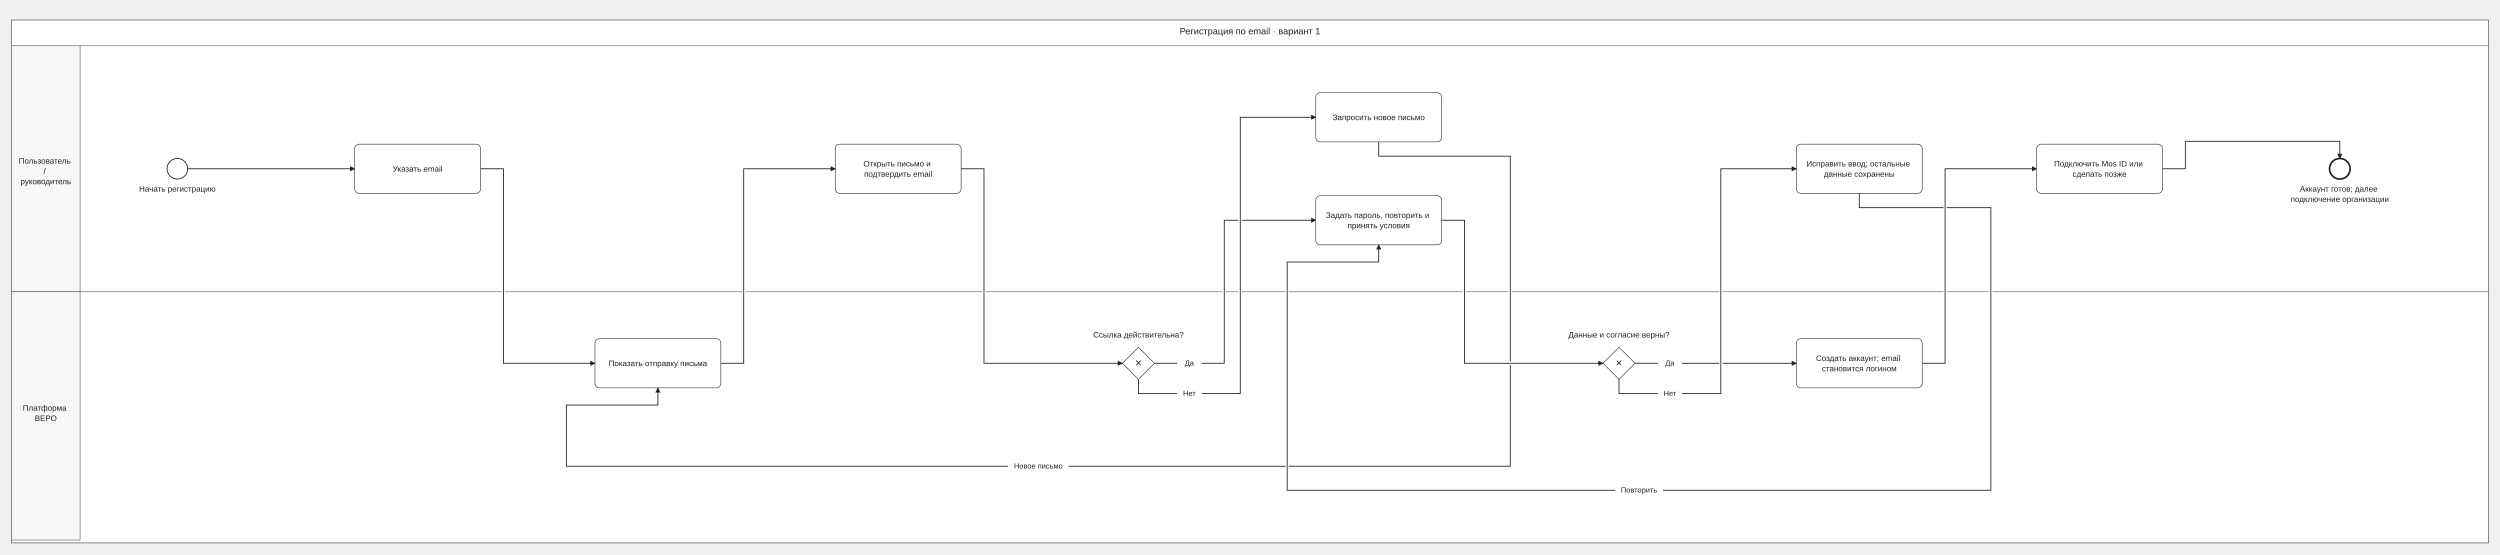
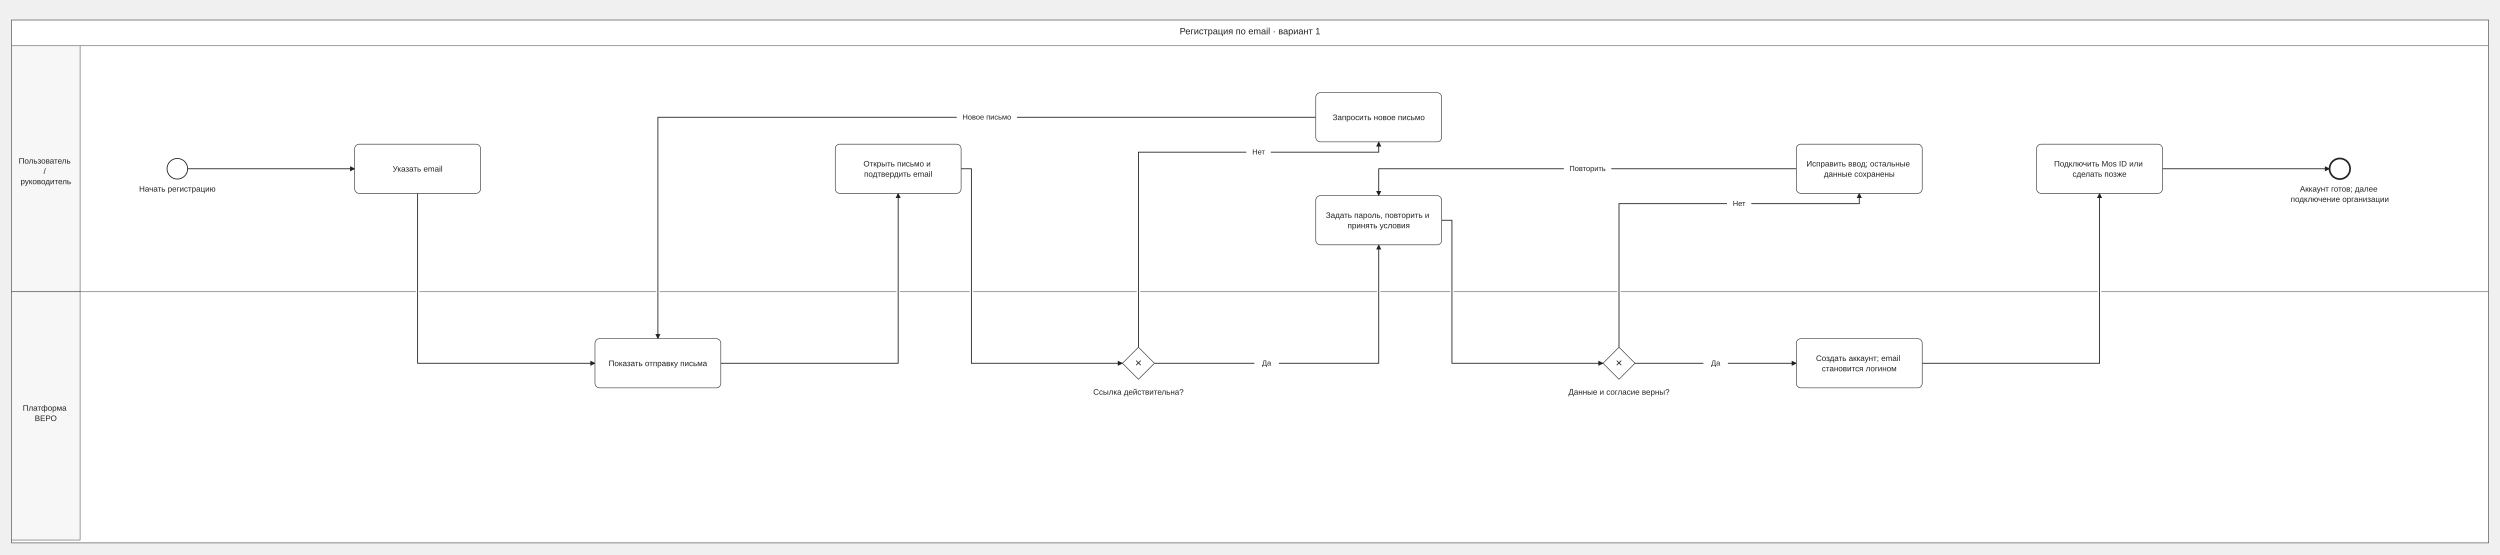
<svg xmlns="http://www.w3.org/2000/svg" viewBox="0 0 4370 969" width="4370" height="969" data-process="AUTH1_EMAIL_H" data-bpmn-layout="horizontal" role="img" aria-label="Регистрация по email — горизонтальная BPMN">
  <defs>
    <marker id="AUTH1_EMAIL_H_arrow" viewBox="0 0 10 10" refX="9" refY="5" markerWidth="6" markerHeight="6" orient="auto">
      <path d="M0 0L10 5L0 10Z" fill="#222" />
    </marker>
    <mask id="AUTH1_EMAIL_H_mask">
      <rect width="4370" height="969" fill="white" />
-       <rect x="2058.0" y="620.0" width="42" height="28" fill="black" />
-       <rect x="2058.0" y="673.0" width="42" height="28" fill="black" />
-       <rect x="1762.6" y="800" width="104.8" height="28" fill="black" />
-       <rect x="2898.0" y="620.0" width="42" height="28" fill="black" />
-       <rect x="2898.0" y="673.0" width="42" height="28" fill="black" />
-       <rect x="2823.7" y="842" width="82.6" height="28" fill="black" />
+       <rect x="2193.0" y="620.0" width="42" height="28" fill="black" />
+       <rect x="2179.0" y="251.0" width="42" height="28" fill="black" />
+       <rect x="1672.6" y="190.0" width="104.8" height="28" fill="black" />
+       <rect x="2978.0" y="620.0" width="42" height="28" fill="black" />
+       <rect x="3019.0" y="341.0" width="42" height="28" fill="black" />
+       <rect x="2733.7" y="280.0" width="82.6" height="28" fill="black" />
      <rect x="190" y="318.0" width="240" height="30" fill="black" />
-       <rect x="1870" y="575.0" width="240" height="25" fill="black" />
-       <rect x="2710" y="575.0" width="240" height="25" fill="black" />
+       <rect x="1870" y="675.0" width="240" height="25" fill="black" />
+       <rect x="2710" y="675.0" width="240" height="25" fill="black" />
      <rect x="3970" y="318.0" width="240" height="48" fill="black" />
    </mask>
  </defs>
  <style>text{font-family:Arial,sans-serif;fill:#222}</style>
  <rect x="20" y="35" width="4330" height="914" fill="white" stroke="#333" />
  <text x="2185.0" y="60" text-anchor="middle" font-size="16">
    <tspan x="2185.0" dy="0">Регистрация по email · вариант 1</tspan>
  </text>
  <rect x="20" y="80" width="120" height="430" fill="#f7f7f7" stroke="#555" />
  <path d="M140 80H4350" stroke="#555" />
  <text x="80" y="286.0" text-anchor="middle" font-size="14">
    <tspan x="80" dy="0">Пользователь</tspan>
    <tspan x="80" dy="18">/</tspan>
    <tspan x="80" dy="18">руководитель</tspan>
  </text>
  <rect x="20" y="510" width="120" height="434" fill="#f7f7f7" stroke="#555" />
  <path d="M140 510H4350" stroke="#555" />
  <text x="80" y="718.0" text-anchor="middle" font-size="14">
    <tspan x="80" dy="0">Платформа</tspan>
    <tspan x="80" dy="18">ВЕРО</tspan>
  </text>
  <g fill="none" stroke="#222" stroke-width="1.5" mask="url(#AUTH1_EMAIL_H_mask)">
    <g data-flow="0">
-       <polyline points="328,295.0 460,295.0 460,295.0 620,295.0" stroke="white" stroke-width="6" />
-       <polyline points="328,295.0 460,295.0 460,295.0 620,295.0" marker-end="url(#AUTH1_EMAIL_H_arrow)" />
+       <polyline points="328,295.0 620,295.0" stroke="white" stroke-width="6" />
+       <polyline points="328,295.0 620,295.0" marker-end="url(#AUTH1_EMAIL_H_arrow)" />
    </g>
    <g data-flow="1">
-       <polyline points="840,295.0 880,295.0 880,635.0 1040,635.0" stroke="white" stroke-width="6" />
-       <polyline points="840,295.0 880,295.0 880,635.0 1040,635.0" marker-end="url(#AUTH1_EMAIL_H_arrow)" />
+       <polyline points="730,338.0 730,635.0 1040,635.0" stroke="white" stroke-width="6" />
+       <polyline points="730,338.0 730,635.0 1040,635.0" marker-end="url(#AUTH1_EMAIL_H_arrow)" />
    </g>
    <g data-flow="2">
-       <polyline points="1260,635.0 1300,635.0 1300,295.0 1460,295.0" stroke="white" stroke-width="6" />
-       <polyline points="1260,635.0 1300,635.0 1300,295.0 1460,295.0" marker-end="url(#AUTH1_EMAIL_H_arrow)" />
+       <polyline points="1260,635.0 1570,635.0 1570,338.0" stroke="white" stroke-width="6" />
+       <polyline points="1260,635.0 1570,635.0 1570,338.0" marker-end="url(#AUTH1_EMAIL_H_arrow)" />
    </g>
    <g data-flow="3">
-       <polyline points="1680,295.0 1720,295.0 1720,635.0 1962,635.0" stroke="white" stroke-width="6" />
-       <polyline points="1680,295.0 1720,295.0 1720,635.0 1962,635.0" marker-end="url(#AUTH1_EMAIL_H_arrow)" />
+       <polyline points="1680,295.0 1698,295.0 1698,635.0 1962,635.0" stroke="white" stroke-width="6" />
+       <polyline points="1680,295.0 1698,295.0 1698,635.0 1962,635.0" marker-end="url(#AUTH1_EMAIL_H_arrow)" />
    </g>
    <g data-flow="4">
-       <polyline points="2018,635.0 2140,635.0 2140,385.0 2300,385.0" stroke="white" stroke-width="6" />
-       <polyline points="2018,635.0 2140,635.0 2140,385.0 2300,385.0" marker-end="url(#AUTH1_EMAIL_H_arrow)" />
+       <polyline points="2018,635.0 2410,635.0 2410,428.0" stroke="white" stroke-width="6" />
+       <polyline points="2018,635.0 2410,635.0 2410,428.0" marker-end="url(#AUTH1_EMAIL_H_arrow)" />
    </g>
    <g data-flow="5">
-       <polyline points="1990,663.0 1990,688.0 2168,688.0 2168,205.0 2300,205.0" stroke="white" stroke-width="6" />
-       <polyline points="1990,663.0 1990,688.0 2168,688.0 2168,205.0 2300,205.0" marker-end="url(#AUTH1_EMAIL_H_arrow)" />
+       <polyline points="1990,607.0 1990,266.0 2410,266.0 2410,248.0" stroke="white" stroke-width="6" />
+       <polyline points="1990,607.0 1990,266.0 2410,266.0 2410,248.0" marker-end="url(#AUTH1_EMAIL_H_arrow)" />
    </g>
    <g data-flow="6">
-       <polyline points="2410,248.0 2410,273.0 2640,273.0 2640,815 990,815 990,708.0 1150,708.0 1150,678.0" stroke="white" stroke-width="6" />
-       <polyline points="2410,248.0 2410,273.0 2640,273.0 2640,815 990,815 990,708.0 1150,708.0 1150,678.0" marker-end="url(#AUTH1_EMAIL_H_arrow)" />
+       <polyline points="2300,205.0 1150,205.0 1150,592.0" stroke="white" stroke-width="6" />
+       <polyline points="2300,205.0 1150,205.0 1150,592.0" marker-end="url(#AUTH1_EMAIL_H_arrow)" />
    </g>
    <g data-flow="7">
-       <polyline points="2520,385.0 2560,385.0 2560,635.0 2802,635.0" stroke="white" stroke-width="6" />
-       <polyline points="2520,385.0 2560,385.0 2560,635.0 2802,635.0" marker-end="url(#AUTH1_EMAIL_H_arrow)" />
+       <polyline points="2520,385.0 2538,385.0 2538,635.0 2802,635.0" stroke="white" stroke-width="6" />
+       <polyline points="2520,385.0 2538,385.0 2538,635.0 2802,635.0" marker-end="url(#AUTH1_EMAIL_H_arrow)" />
    </g>
    <g data-flow="8">
-       <polyline points="2858,635.0 2980,635.0 2980,635.0 3140,635.0" stroke="white" stroke-width="6" />
-       <polyline points="2858,635.0 2980,635.0 2980,635.0 3140,635.0" marker-end="url(#AUTH1_EMAIL_H_arrow)" />
+       <polyline points="2858,635.0 3140,635.0" stroke="white" stroke-width="6" />
+       <polyline points="2858,635.0 3140,635.0" marker-end="url(#AUTH1_EMAIL_H_arrow)" />
    </g>
    <g data-flow="9">
-       <polyline points="2830,663.0 2830,688.0 3008,688.0 3008,295.0 3140,295.0" stroke="white" stroke-width="6" />
-       <polyline points="2830,663.0 2830,688.0 3008,688.0 3008,295.0 3140,295.0" marker-end="url(#AUTH1_EMAIL_H_arrow)" />
+       <polyline points="2830,607.0 2830,356.0 3250,356.0 3250,338.0" stroke="white" stroke-width="6" />
+       <polyline points="2830,607.0 2830,356.0 3250,356.0 3250,338.0" marker-end="url(#AUTH1_EMAIL_H_arrow)" />
    </g>
    <g data-flow="10">
-       <polyline points="3250,338.0 3250,363.0 3480,363.0 3480,857 2250,857 2250,458.0 2410,458.0 2410,428.0" stroke="white" stroke-width="6" />
-       <polyline points="3250,338.0 3250,363.0 3480,363.0 3480,857 2250,857 2250,458.0 2410,458.0 2410,428.0" marker-end="url(#AUTH1_EMAIL_H_arrow)" />
+       <polyline points="3140,295.0 2410,295.0 2410,342.0" stroke="white" stroke-width="6" />
+       <polyline points="3140,295.0 2410,295.0 2410,342.0" marker-end="url(#AUTH1_EMAIL_H_arrow)" />
    </g>
    <g data-flow="11">
-       <polyline points="3360,635.0 3400,635.0 3400,295.0 3560,295.0" stroke="white" stroke-width="6" />
-       <polyline points="3360,635.0 3400,635.0 3400,295.0 3560,295.0" marker-end="url(#AUTH1_EMAIL_H_arrow)" />
+       <polyline points="3360,635.0 3670,635.0 3670,338.0" stroke="white" stroke-width="6" />
+       <polyline points="3360,635.0 3670,635.0 3670,338.0" marker-end="url(#AUTH1_EMAIL_H_arrow)" />
    </g>
    <g data-flow="12">
-       <polyline points="3780,295.0 3820,295.0 3820,247.0 4090,247.0 4090,277.0" stroke="white" stroke-width="6" />
-       <polyline points="3780,295.0 3820,295.0 3820,247.0 4090,247.0 4090,277.0" marker-end="url(#AUTH1_EMAIL_H_arrow)" />
+       <polyline points="3780,295.0 4072,295.0" stroke="white" stroke-width="6" />
+       <polyline points="3780,295.0 4072,295.0" marker-end="url(#AUTH1_EMAIL_H_arrow)" />
    </g>
  </g>
  <g data-node="start">
    <circle cx="310" cy="295.0" r="18" fill="white" stroke="#222" stroke-width="1.5" />
    <text x="310" y="335.0" text-anchor="middle" font-size="14">
      <tspan x="310" dy="0">Начать регистрацию</tspan>
    </text>
  </g>
  <g data-node="email">
    <rect x="620" y="252.0" width="220" height="86" rx="8" fill="white" stroke="#222" />
    <text x="730" y="300.0" text-anchor="middle" font-size="14">
      <tspan x="730" dy="0">Указать email</tspan>
    </text>
  </g>
  <g data-node="mail">
    <rect x="1040" y="592.0" width="220" height="86" rx="8" fill="white" stroke="#222" />
    <text x="1150" y="640.0" text-anchor="middle" font-size="14">
      <tspan x="1150" dy="0">Показать отправку письма</tspan>
    </text>
  </g>
  <g data-node="open">
    <rect x="1460" y="252.0" width="220" height="86" rx="8" fill="white" stroke="#222" />
    <text x="1570" y="291.0" text-anchor="middle" font-size="14">
      <tspan x="1570" dy="0">Открыть письмо и</tspan>
      <tspan x="1570" dy="18">подтвердить email</tspan>
    </text>
  </g>
  <g data-node="valid_link">
-     <rect x="1870" y="575.0" width="240" height="25" fill="white" />
-     <text x="1990" y="590.0" text-anchor="middle" font-size="14">
+     <rect x="1870" y="675.0" width="240" height="25" fill="white" />
+     <text x="1990" y="690.0" text-anchor="middle" font-size="14">
      <tspan x="1990" dy="0">Ссылка действительна?</tspan>
    </text>
    <path d="M1990,607.0L2018,635.0L1990,663.0L1962,635.0Z" fill="white" stroke="#222" />
    <text x="1990" y="641.0" text-anchor="middle" font-size="20">
      <tspan x="1990" dy="0">×</tspan>
    </text>
  </g>
  <g data-node="expired">
    <rect x="2300" y="162.0" width="220" height="86" rx="8" fill="white" stroke="#222" />
    <text x="2410" y="210.0" text-anchor="middle" font-size="14">
      <tspan x="2410" dy="0">Запросить новое письмо</tspan>
    </text>
  </g>
  <g data-node="password">
    <rect x="2300" y="342.0" width="220" height="86" rx="8" fill="white" stroke="#222" />
    <text x="2410" y="381.0" text-anchor="middle" font-size="14">
      <tspan x="2410" dy="0">Задать пароль, повторить и</tspan>
      <tspan x="2410" dy="18">принять условия</tspan>
    </text>
  </g>
  <g data-node="valid_form">
-     <rect x="2710" y="575.0" width="240" height="25" fill="white" />
-     <text x="2830" y="590.0" text-anchor="middle" font-size="14">
+     <rect x="2710" y="675.0" width="240" height="25" fill="white" />
+     <text x="2830" y="690.0" text-anchor="middle" font-size="14">
      <tspan x="2830" dy="0">Данные и согласие верны?</tspan>
    </text>
    <path d="M2830,607.0L2858,635.0L2830,663.0L2802,635.0Z" fill="white" stroke="#222" />
    <text x="2830" y="641.0" text-anchor="middle" font-size="20">
      <tspan x="2830" dy="0">×</tspan>
    </text>
  </g>
  <g data-node="fix">
    <rect x="3140" y="252.0" width="220" height="86" rx="8" fill="white" stroke="#222" />
    <text x="3250" y="291.0" text-anchor="middle" font-size="14">
      <tspan x="3250" dy="0">Исправить ввод; остальные</tspan>
      <tspan x="3250" dy="18">данные сохранены</tspan>
    </text>
  </g>
  <g data-node="create">
    <rect x="3140" y="592.0" width="220" height="86" rx="8" fill="white" stroke="#222" />
    <text x="3250" y="631.0" text-anchor="middle" font-size="14">
      <tspan x="3250" dy="0">Создать аккаунт; email</tspan>
      <tspan x="3250" dy="18">становится логином</tspan>
    </text>
  </g>
  <g data-node="mos_offer">
    <rect x="3560" y="252.0" width="220" height="86" rx="8" fill="white" stroke="#222" />
    <text x="3670" y="291.0" text-anchor="middle" font-size="14">
      <tspan x="3670" dy="0">Подключить Mos ID или</tspan>
      <tspan x="3670" dy="18">сделать позже</tspan>
    </text>
  </g>
  <g data-node="done">
    <circle cx="4090" cy="295.0" r="18" fill="white" stroke="#222" stroke-width="3" />
    <text x="4090" y="335.0" text-anchor="middle" font-size="14">
      <tspan x="4090" dy="0">Аккаунт готов; далее</tspan>
      <tspan x="4090" dy="18">подключение организации</tspan>
    </text>
  </g>
  <g data-edge-label="4">
-     <rect x="2058.0" y="620.0" width="42" height="28" fill="white" />
-     <text x="2079.0" y="639.0" text-anchor="middle" font-size="13">
-       <tspan x="2079.0" dy="0">Да</tspan>
+     <rect x="2193.0" y="620.0" width="42" height="28" fill="white" />
+     <text x="2214.0" y="639.0" text-anchor="middle" font-size="13">
+       <tspan x="2214.0" dy="0">Да</tspan>
    </text>
  </g>
  <g data-edge-label="5">
-     <rect x="2058.0" y="673.0" width="42" height="28" fill="white" />
-     <text x="2079.0" y="692.0" text-anchor="middle" font-size="13">
-       <tspan x="2079.0" dy="0">Нет</tspan>
+     <rect x="2179.0" y="251.0" width="42" height="28" fill="white" />
+     <text x="2200.0" y="270.0" text-anchor="middle" font-size="13">
+       <tspan x="2200.0" dy="0">Нет</tspan>
    </text>
  </g>
  <g data-edge-label="6">
-     <rect x="1762.6" y="800" width="104.8" height="28" fill="white" />
-     <text x="1815.0" y="819" text-anchor="middle" font-size="13">
-       <tspan x="1815.0" dy="0">Новое письмо</tspan>
+     <rect x="1672.6" y="190.0" width="104.8" height="28" fill="white" />
+     <text x="1725.0" y="209.0" text-anchor="middle" font-size="13">
+       <tspan x="1725.0" dy="0">Новое письмо</tspan>
    </text>
  </g>
  <g data-edge-label="8">
-     <rect x="2898.0" y="620.0" width="42" height="28" fill="white" />
-     <text x="2919.0" y="639.0" text-anchor="middle" font-size="13">
-       <tspan x="2919.0" dy="0">Да</tspan>
+     <rect x="2978.0" y="620.0" width="42" height="28" fill="white" />
+     <text x="2999.0" y="639.0" text-anchor="middle" font-size="13">
+       <tspan x="2999.0" dy="0">Да</tspan>
    </text>
  </g>
  <g data-edge-label="9">
-     <rect x="2898.0" y="673.0" width="42" height="28" fill="white" />
-     <text x="2919.0" y="692.0" text-anchor="middle" font-size="13">
-       <tspan x="2919.0" dy="0">Нет</tspan>
+     <rect x="3019.0" y="341.0" width="42" height="28" fill="white" />
+     <text x="3040.0" y="360.0" text-anchor="middle" font-size="13">
+       <tspan x="3040.0" dy="0">Нет</tspan>
    </text>
  </g>
  <g data-edge-label="10">
-     <rect x="2823.7" y="842" width="82.6" height="28" fill="white" />
-     <text x="2865.0" y="861" text-anchor="middle" font-size="13">
-       <tspan x="2865.0" dy="0">Повторить</tspan>
+     <rect x="2733.7" y="280.0" width="82.6" height="28" fill="white" />
+     <text x="2775.0" y="299.0" text-anchor="middle" font-size="13">
+       <tspan x="2775.0" dy="0">Повторить</tspan>
    </text>
  </g>
</svg>
